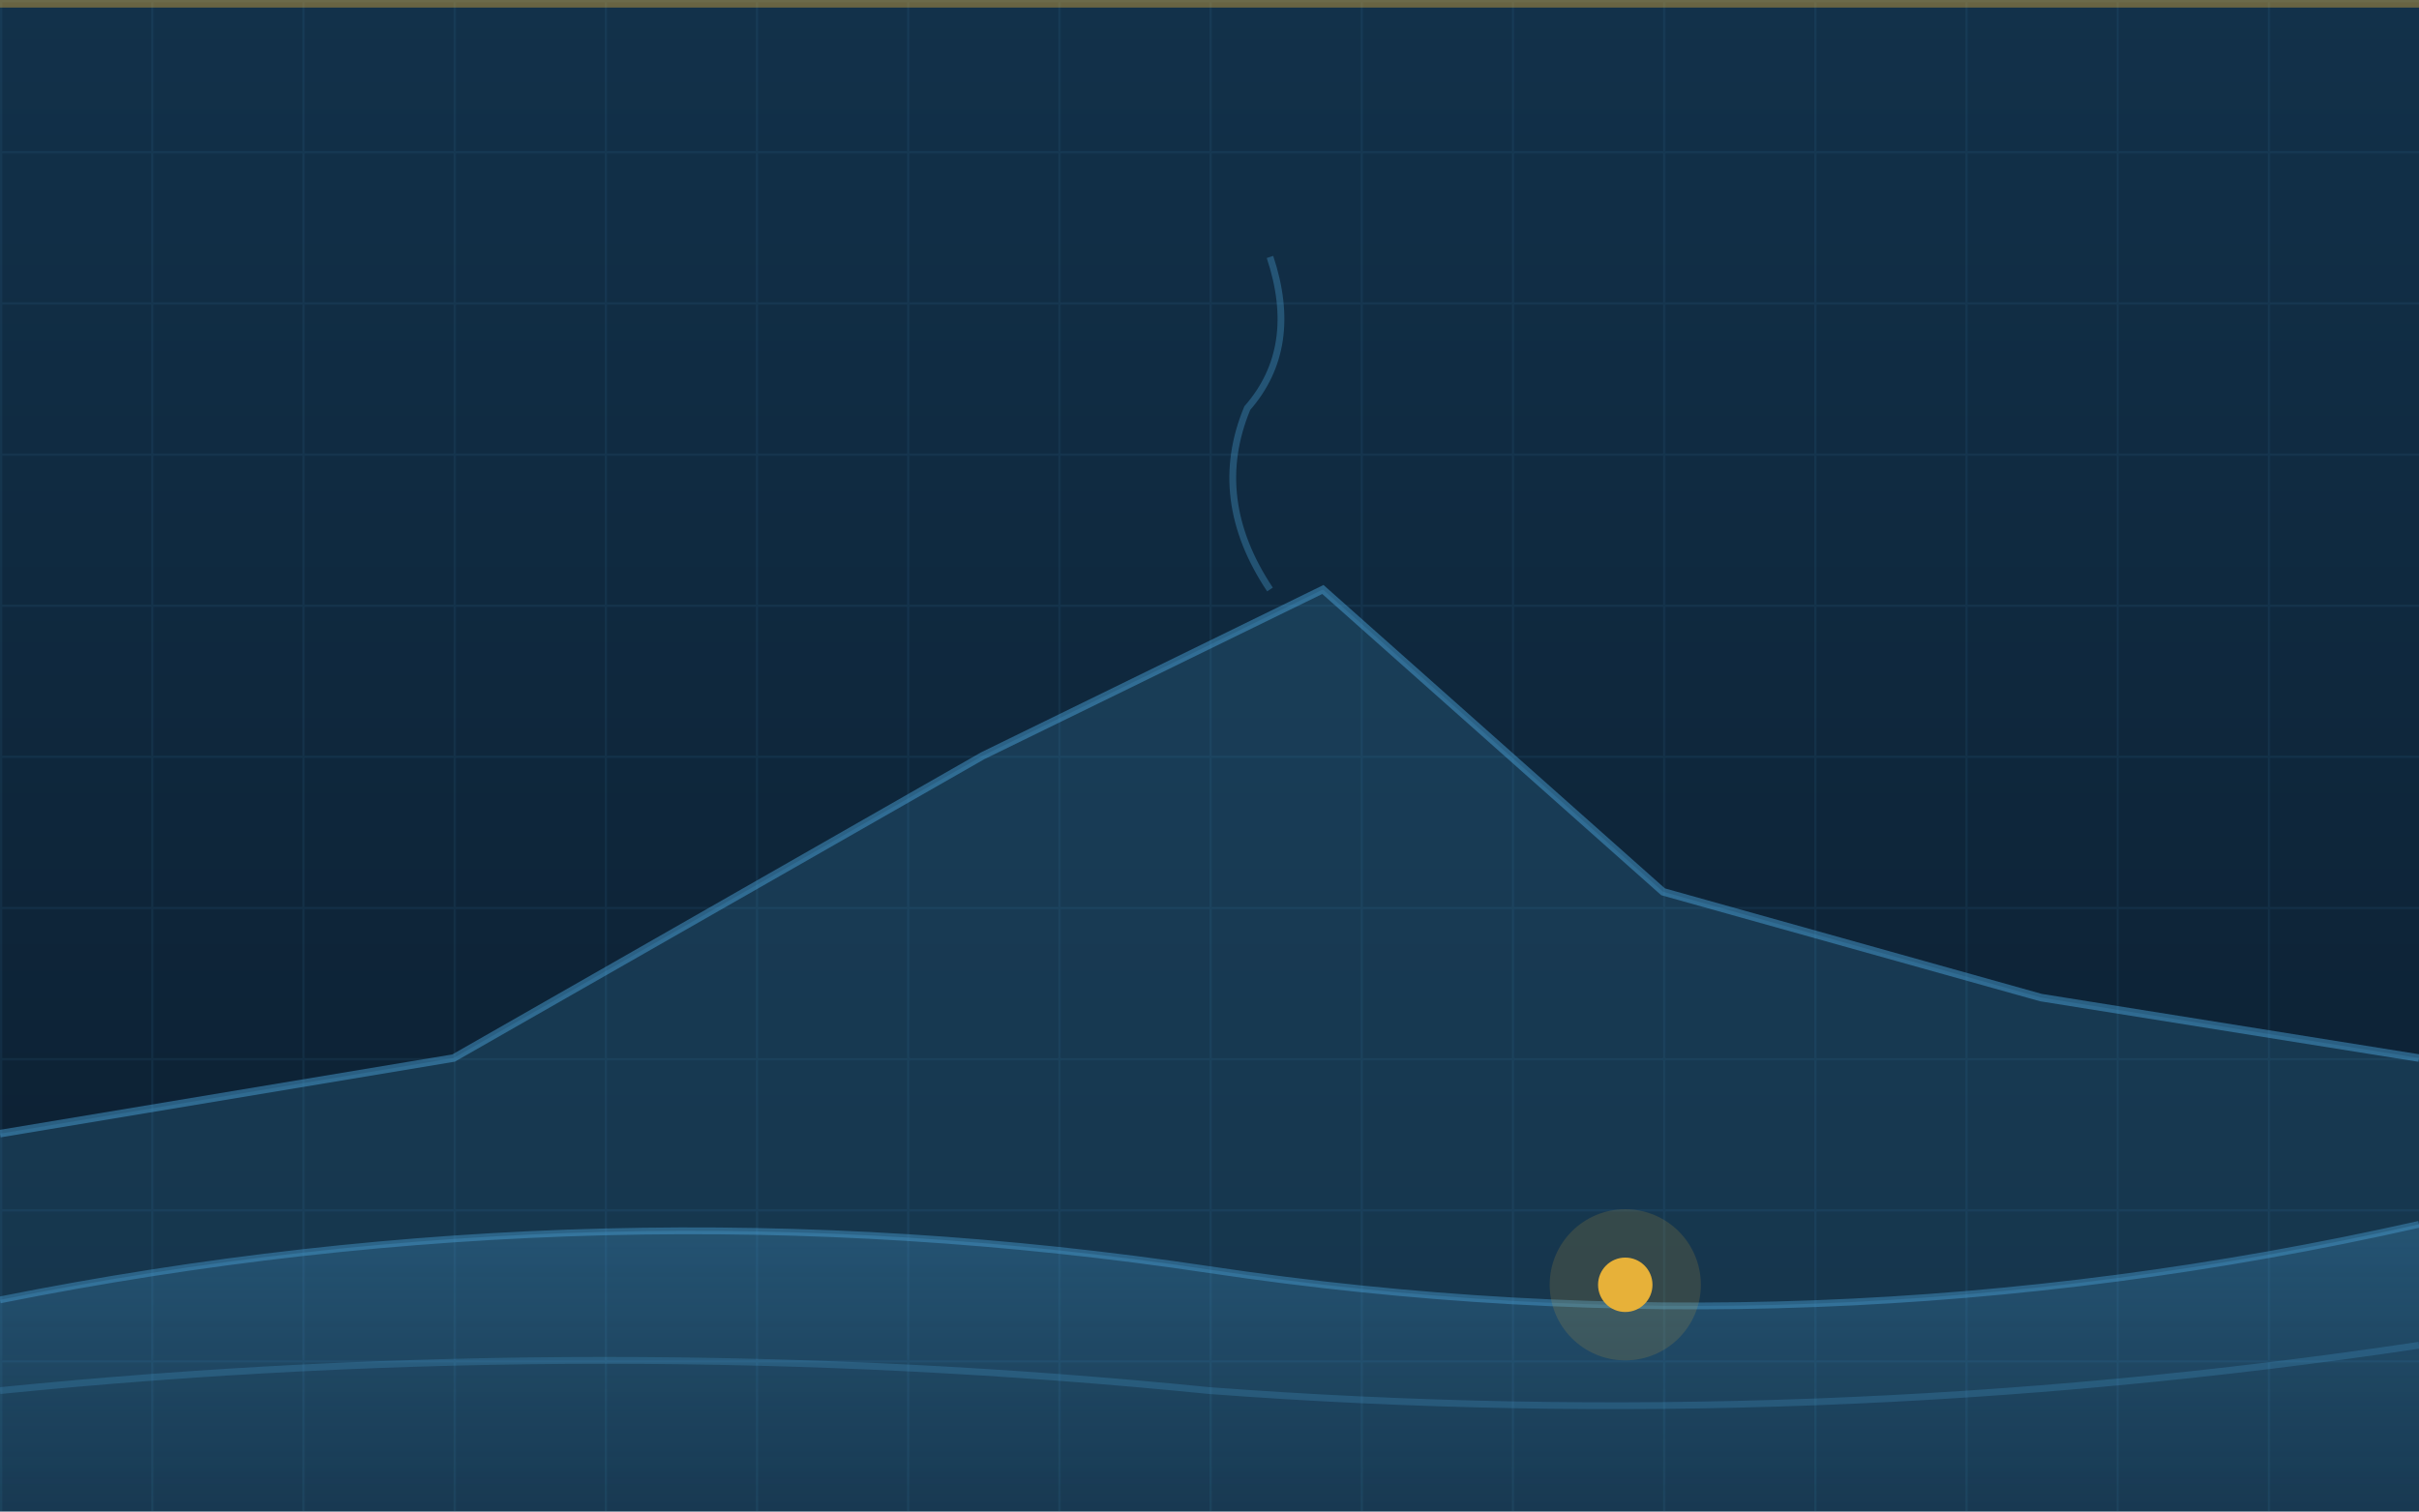
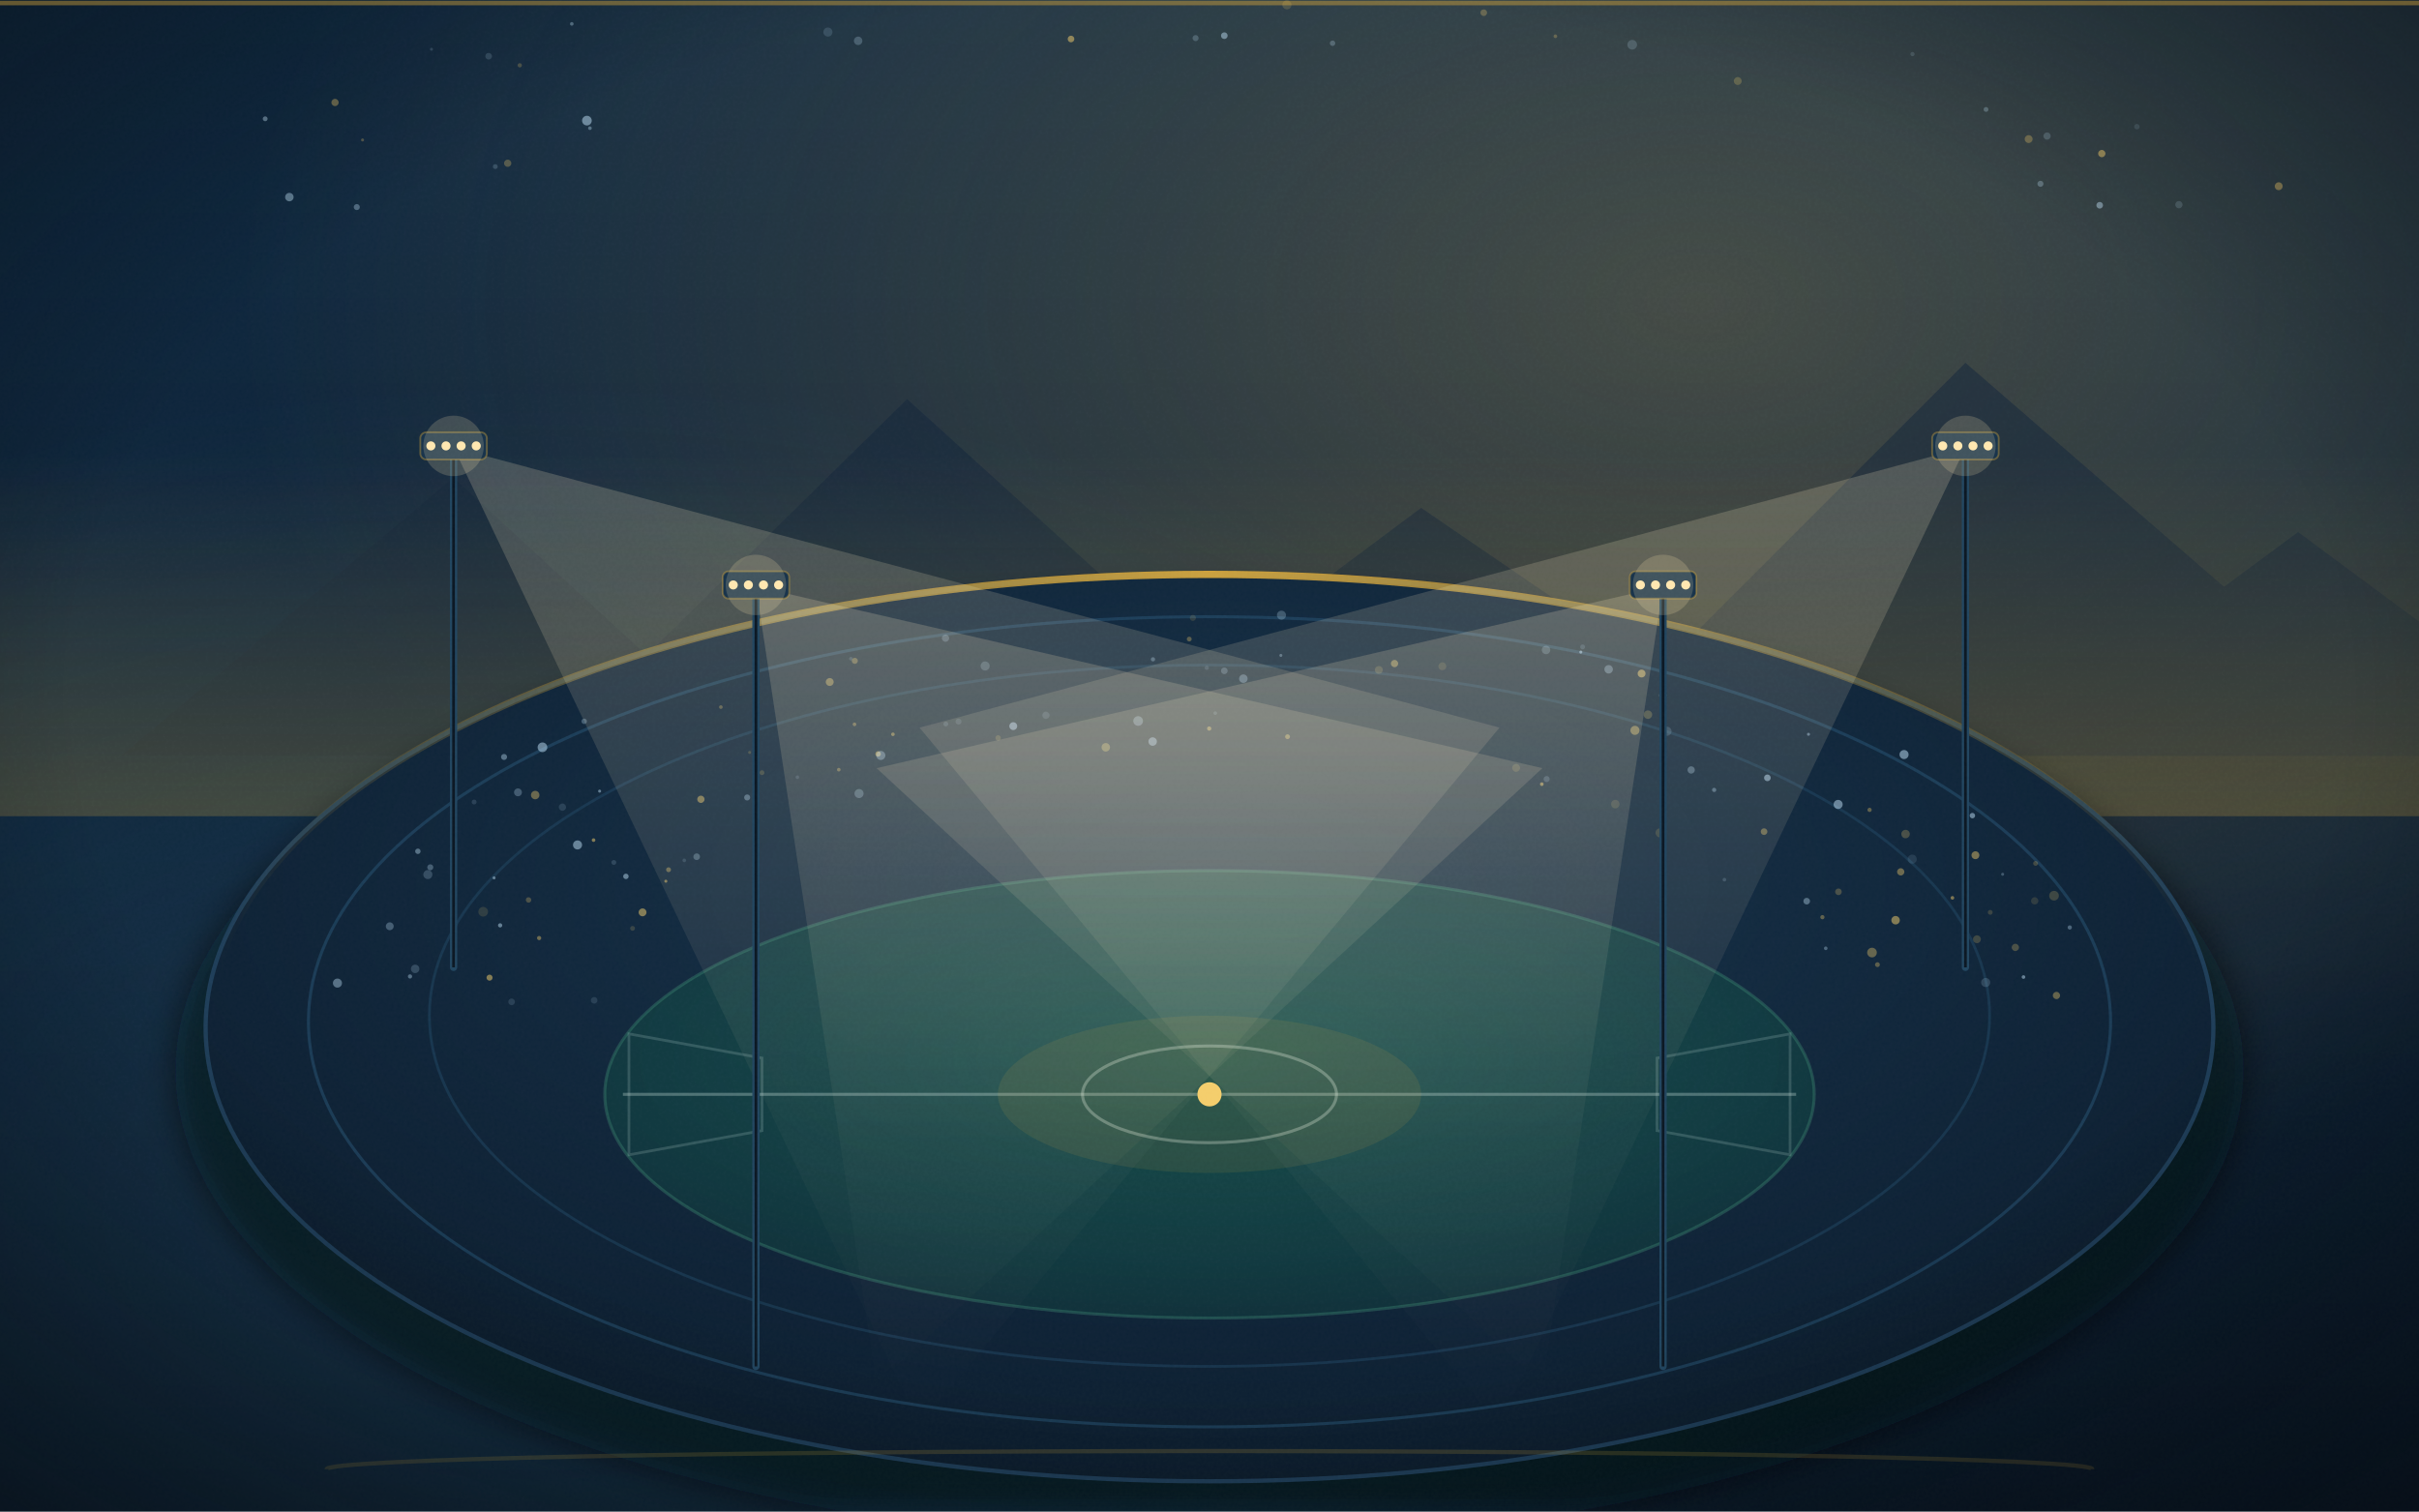
- <svg xmlns="http://www.w3.org/2000/svg" viewBox="0 0 320 200" role="img" aria-label="Visual istituzionale ispirato a Napoli">
+ <svg xmlns="http://www.w3.org/2000/svg" viewBox="0 0 800 500" role="img" aria-label="Visual editoriale originale ispirato all'atmosfera di uno stadio a Napoli" preserveAspectRatio="xMidYMid slice">
  <defs>
    <linearGradient id="sky" x1="0" y1="0" x2="0" y2="1">
-       <stop offset="0" stop-color="#12314a" />
-       <stop offset="1" stop-color="#0b1d2e" />
-     </linearGradient>
-     <linearGradient id="sea" x1="0" y1="0" x2="0" y2="1">
-       <stop offset="0" stop-color="#4fa9e0" stop-opacity="0.25" />
-       <stop offset="1" stop-color="#4fa9e0" stop-opacity="0.05" />
-     </linearGradient>
-     <pattern id="grid" width="20" height="20" patternUnits="userSpaceOnUse">
-       <path d="M 20 0 L 0 0 0 20" fill="none" stroke="#4fa9e0" stroke-opacity="0.08" stroke-width="0.6" />
-     </pattern>
+       <stop offset="0" stop-color="#0e2942" />
+       <stop offset="0.45" stop-color="#0c2136" />
+       <stop offset="1" stop-color="#081726" />
+     </linearGradient>
+     <radialGradient id="glowA" cx="70%" cy="20%" r="60%">
+       <stop offset="0" stop-color="#f0c060" stop-opacity="0.24" />
+       <stop offset="1" stop-color="#f0c060" stop-opacity="0" />
+     </radialGradient>
+     <radialGradient id="glowB" cx="22%" cy="80%" r="55%">
+       <stop offset="0" stop-color="#4FA9E0" stop-opacity="0.16" />
+       <stop offset="1" stop-color="#4FA9E0" stop-opacity="0" />
+     </radialGradient>
+     <linearGradient id="horizonGlow" x1="0" y1="1" x2="0" y2="0">
+       <stop offset="0" stop-color="#E8B23A" stop-opacity="0.22" />
+       <stop offset="1" stop-color="#E8B23A" stop-opacity="0" />
+     </linearGradient>
+     <radialGradient id="bowlFill" cx="50%" cy="34%" r="72%">
+       <stop offset="0" stop-color="#16324a" />
+       <stop offset="0.7" stop-color="#0d2135" />
+       <stop offset="1" stop-color="#0a1a2a" />
+     </radialGradient>
+     <radialGradient id="pitch" cx="50%" cy="42%" r="70%">
+       <stop offset="0" stop-color="#1c6b52" stop-opacity="0.55" />
+       <stop offset="0.6" stop-color="#12594a" stop-opacity="0.42" />
+       <stop offset="1" stop-color="#0c2f34" stop-opacity="0.5" />
+     </radialGradient>
+     <linearGradient id="beamgrad" x1="0" y1="0" x2="0" y2="1">
+       <stop offset="0" stop-color="#ffe7b0" stop-opacity="0.20" />
+       <stop offset="0.7" stop-color="#ffe7b0" stop-opacity="0.03" />
+       <stop offset="1" stop-color="#ffe7b0" stop-opacity="0" />
+     </linearGradient>
+     <linearGradient id="rim" x1="0" y1="0" x2="1" y2="0">
+       <stop offset="0" stop-color="#E8B23A" stop-opacity="0" />
+       <stop offset="0.5" stop-color="#E8B23A" stop-opacity="0.85" />
+       <stop offset="1" stop-color="#E8B23A" stop-opacity="0" />
+     </linearGradient>
+     <filter id="grain">
+       <feTurbulence type="fractalNoise" baseFrequency="0.9" numOctaves="2" stitchTiles="stitch" result="n" />
+       <feColorMatrix in="n" type="matrix" values="0 0 0 0 1  0 0 0 0 1  0 0 0 0 1  0 0 0 0.5 0" />
+     </filter>
+     <filter id="soft" x="-40%" y="-40%" width="180%" height="180%">
+       <feGaussianBlur stdDeviation="6" />
+     </filter>
+     <clipPath id="frame">
+       <rect width="800" height="500" rx="0" />
+     </clipPath>
    <style>
-       @keyframes nicPulse { 0%,100% { opacity: 0.55; } 50% { opacity: 1; } }
-       .pulse { animation: nicPulse 3.4s ease-in-out infinite; }
-       @media (prefers-reduced-motion: reduce) { .pulse { animation: none; } }
+       @keyframes ed-pulse { 0%,100% { opacity:.35 } 50% { opacity:.9 } }
+       .ed-pulse { animation: ed-pulse 3.6s ease-in-out infinite; }
+       @keyframes ed-flick { 0%,100% { opacity:.85 } 50% { opacity:1 } }
+       .ed-lamp { animation: ed-flick 4.2s ease-in-out infinite; }
+       @media (prefers-reduced-motion: reduce) { .ed-pulse,.ed-lamp { animation:none } }
    </style>
  </defs>
-   <rect width="320" height="200" fill="url(#sky)" />
-   <rect width="320" height="200" fill="url(#grid)" />
-   <g fill="#4fa9e0" fill-opacity="0.16">
-     <path d="M 0 150 L 60 140 L 130 100 L 175 78 L 220 118 L 270 132 L 320 140 L 320 200 L 0 200 Z" />
+   <g clip-path="url(#frame)">
+     <rect width="800" height="500" fill="url(#sky)" />
+     <rect width="800" height="500" fill="url(#glowA)" />
+     <rect width="800" height="500" fill="url(#glowB)" />
+     <circle cx="390.7" cy="-2.9" r="0.8" fill="#bfe0f5" opacity="0.17" />
+     <circle cx="404.9" cy="11.8" r="1.1" fill="#bfe0f5" opacity="0.47" />
+     <circle cx="189.1" cy="7.9" r="0.6" fill="#bfe0f5" opacity="0.38" />
+     <circle cx="161.6" cy="18.6" r="1.1" fill="#bfe0f5" opacity="0.18" />
+     <circle cx="194.1" cy="39.9" r="1.6" fill="#bfe0f5" opacity="0.50" />
+     <circle cx="337.4" cy="-13.7" r="1.0" fill="#bfe0f5" opacity="0.20" />
+     <circle cx="539.8" cy="14.8" r="1.6" fill="#bfe0f5" opacity="0.19" />
+     <circle cx="171.9" cy="21.6" r="0.7" fill="#F4CD6B" opacity="0.25" />
+     <circle cx="273.8" cy="10.6" r="1.5" fill="#bfe0f5" opacity="0.15" />
+     <circle cx="677.0" cy="45.0" r="1.2" fill="#bfe0f5" opacity="0.21" />
+     <circle cx="632.5" cy="17.9" r="0.7" fill="#bfe0f5" opacity="0.17" />
+     <circle cx="167.9" cy="54.0" r="1.2" fill="#F4CD6B" opacity="0.28" />
+     <circle cx="674.8" cy="60.8" r="1.0" fill="#bfe0f5" opacity="0.30" />
+     <circle cx="656.8" cy="36.2" r="0.8" fill="#bfe0f5" opacity="0.30" />
+     <circle cx="574.7" cy="26.8" r="1.3" fill="#F4CD6B" opacity="0.23" />
+     <circle cx="753.6" cy="61.6" r="1.3" fill="#F4CD6B" opacity="0.46" />
+     <circle cx="440.7" cy="14.3" r="0.9" fill="#bfe0f5" opacity="0.25" />
+     <circle cx="293.6" cy="-2.5" r="0.8" fill="#F4CD6B" opacity="0.41" />
+     <circle cx="118.0" cy="68.5" r="1.0" fill="#bfe0f5" opacity="0.35" />
+     <circle cx="694.4" cy="67.9" r="1.1" fill="#bfe0f5" opacity="0.47" />
+     <circle cx="87.7" cy="39.3" r="0.8" fill="#bfe0f5" opacity="0.48" />
+     <circle cx="110.8" cy="33.9" r="1.2" fill="#F4CD6B" opacity="0.40" />
+     <circle cx="142.7" cy="16.3" r="0.5" fill="#bfe0f5" opacity="0.19" />
+     <circle cx="95.7" cy="65.2" r="1.4" fill="#bfe0f5" opacity="0.45" />
+     <circle cx="395.4" cy="12.6" r="1.0" fill="#bfe0f5" opacity="0.23" />
+     <circle cx="283.8" cy="13.5" r="1.4" fill="#bfe0f5" opacity="0.24" />
+     <circle cx="195.1" cy="42.4" r="0.6" fill="#bfe0f5" opacity="0.37" />
+     <circle cx="119.9" cy="46.3" r="0.5" fill="#F4CD6B" opacity="0.29" />
+     <circle cx="349.7" cy="-7.5" r="1.5" fill="#F4CD6B" opacity="0.26" />
+     <circle cx="514.4" cy="12.0" r="0.6" fill="#F4CD6B" opacity="0.26" />
+     <circle cx="163.8" cy="55.1" r="0.8" fill="#bfe0f5" opacity="0.19" />
+     <circle cx="490.7" cy="4.2" r="1.1" fill="#F4CD6B" opacity="0.27" />
+     <circle cx="425.6" cy="1.6" r="1.5" fill="#F4CD6B" opacity="0.17" />
+     <circle cx="398.7" cy="-13.5" r="1.0" fill="#F4CD6B" opacity="0.39" />
+     <circle cx="670.9" cy="46.0" r="1.3" fill="#F4CD6B" opacity="0.32" />
+     <circle cx="695.1" cy="50.8" r="1.2" fill="#F4CD6B" opacity="0.52" />
+     <circle cx="354.2" cy="12.9" r="1.1" fill="#F4CD6B" opacity="0.51" />
+     <circle cx="288.7" cy="-4.2" r="1.1" fill="#bfe0f5" opacity="0.43" />
+     <circle cx="706.7" cy="41.9" r="0.9" fill="#bfe0f5" opacity="0.14" />
+     <circle cx="720.6" cy="67.7" r="1.2" fill="#bfe0f5" opacity="0.18" />
+     <g opacity="0.5">
+       <polygon points="40 250, 150 158, 250 250" fill="#10233a" />
+       <polygon points="180 250, 300 132, 430 250" fill="#10233a" />
+       <polygon points="360 250, 470 168, 590 250" fill="#10233a" />
+       <polygon points="520 250, 650 120, 800 250" fill="#10233a" />
+       <polygon points="660 250, 760 176, 860 250" fill="#10233a" />
+     </g>
+     <rect x="0" y="150" width="800" height="120" fill="url(#horizonGlow)" />
+     <g filter="url(#soft)">
+       <ellipse cx="400" cy="354" rx="342" ry="156" fill="#050e18" opacity="0.6" />
+     </g>
+     <ellipse cx="400" cy="340" rx="332" ry="150" fill="url(#bowlFill)" stroke="#1d3d58" stroke-width="1.4" />
+     <g fill="none" stroke="#25506f" stroke-opacity="0.55">
+       <ellipse cx="400" cy="338" rx="298" ry="134" stroke-width="1" />
+       <ellipse cx="400" cy="336" rx="258" ry="116" stroke-width="0.9" stroke-opacity="0.4" />
+     </g>
+     <circle cx="290.4" cy="249.4" r="0.9" fill="#F4CD6B" opacity="0.49" />
+     <circle cx="193.2" cy="238.6" r="0.9" fill="#bfe0f5" opacity="0.29" />
+     <circle cx="666.5" cy="313.4" r="1.2" fill="#F4CD6B" opacity="0.26" />
+     <circle cx="111.6" cy="325.2" r="1.5" fill="#bfe0f5" opacity="0.41" />
+     <circle cx="231.8" cy="264.4" r="1.2" fill="#F4CD6B" opacity="0.46" />
+     <circle cx="295.3" cy="242.9" r="0.6" fill="#F4CD6B" opacity="0.41" />
+     <circle cx="404.9" cy="221.9" r="1.1" fill="#bfe0f5" opacity="0.23" />
+     <circle cx="317.0" cy="238.7" r="1.0" fill="#bfe0f5" opacity="0.13" />
+     <circle cx="684.5" cy="306.8" r="0.7" fill="#bfe0f5" opacity="0.34" />
+     <circle cx="597.5" cy="298.1" r="1.1" fill="#bfe0f5" opacity="0.38" />
+     <circle cx="549.0" cy="275.5" r="1.5" fill="#F4CD6B" opacity="0.15" />
+     <circle cx="607.9" cy="266.1" r="1.5" fill="#bfe0f5" opacity="0.50" />
+     <circle cx="179.4" cy="247.2" r="1.6" fill="#bfe0f5" opacity="0.50" />
+     <circle cx="399.1" cy="220.9" r="0.7" fill="#bfe0f5" opacity="0.14" />
+     <circle cx="161.9" cy="323.4" r="1.0" fill="#F4CD6B" opacity="0.51" />
+     <circle cx="511.3" cy="215.0" r="1.4" fill="#bfe0f5" opacity="0.21" />
+     <circle cx="523.4" cy="214.0" r="0.8" fill="#bfe0f5" opacity="0.15" />
+     <circle cx="540.7" cy="241.6" r="1.5" fill="#F4CD6B" opacity="0.40" />
+     <circle cx="221.1" cy="287.7" r="0.8" fill="#F4CD6B" opacity="0.36" />
+     <circle cx="252.0" cy="255.6" r="0.8" fill="#F4CD6B" opacity="0.19" />
+     <circle cx="673.2" cy="285.6" r="0.8" fill="#F4CD6B" opacity="0.22" />
+     <circle cx="658.2" cy="301.8" r="0.8" fill="#F4CD6B" opacity="0.18" />
+     <circle cx="393.3" cy="211.4" r="0.8" fill="#F4CD6B" opacity="0.32" />
+     <circle cx="549.9" cy="230.0" r="1.2" fill="#bfe0f5" opacity="0.39" />
+     <circle cx="669.2" cy="323.2" r="0.6" fill="#bfe0f5" opacity="0.49" />
+     <circle cx="312.8" cy="239.5" r="0.8" fill="#bfe0f5" opacity="0.15" />
+     <circle cx="226.3" cy="284.6" r="0.6" fill="#bfe0f5" opacity="0.15" />
+     <circle cx="345.9" cy="236.6" r="1.2" fill="#bfe0f5" opacity="0.14" />
+     <circle cx="196.5" cy="330.9" r="1.1" fill="#bfe0f5" opacity="0.13" />
+     <circle cx="365.7" cy="247.2" r="1.4" fill="#F4CD6B" opacity="0.33" />
+     <circle cx="282.6" cy="239.6" r="0.6" fill="#F4CD6B" opacity="0.35" />
+     <circle cx="376.4" cy="238.5" r="1.6" fill="#bfe0f5" opacity="0.29" />
+     <circle cx="456.0" cy="221.6" r="1.3" fill="#F4CD6B" opacity="0.17" />
+     <circle cx="583.4" cy="275.1" r="1.1" fill="#F4CD6B" opacity="0.36" />
+     <circle cx="630.2" cy="275.9" r="1.4" fill="#F4CD6B" opacity="0.25" />
+     <circle cx="522.8" cy="215.7" r="0.5" fill="#bfe0f5" opacity="0.50" />
+     <circle cx="679.3" cy="296.3" r="1.6" fill="#F4CD6B" opacity="0.20" />
+     <circle cx="198.3" cy="261.7" r="0.5" fill="#bfe0f5" opacity="0.46" />
+     <circle cx="534.2" cy="266.0" r="1.4" fill="#F4CD6B" opacity="0.14" />
+     <circle cx="559.3" cy="254.7" r="1.2" fill="#bfe0f5" opacity="0.31" />
+     <circle cx="501.4" cy="254.0" r="1.3" fill="#F4CD6B" opacity="0.15" />
+     <circle cx="603.8" cy="313.7" r="0.6" fill="#bfe0f5" opacity="0.34" />
+     <circle cx="282.7" cy="218.6" r="1.0" fill="#F4CD6B" opacity="0.32" />
+     <circle cx="263.7" cy="257.1" r="0.6" fill="#bfe0f5" opacity="0.14" />
+     <circle cx="291.3" cy="249.9" r="1.5" fill="#bfe0f5" opacity="0.33" />
+     <circle cx="608.0" cy="295.0" r="1.1" fill="#F4CD6B" opacity="0.25" />
+     <circle cx="220.2" cy="291.5" r="0.5" fill="#F4CD6B" opacity="0.48" />
+     <circle cx="169.2" cy="331.4" r="1.1" fill="#bfe0f5" opacity="0.14" />
+     <circle cx="281.4" cy="217.9" r="0.6" fill="#bfe0f5" opacity="0.16" />
+     <circle cx="274.4" cy="225.6" r="1.3" fill="#F4CD6B" opacity="0.40" />
+     <circle cx="137.3" cy="320.5" r="1.4" fill="#bfe0f5" opacity="0.20" />
+     <circle cx="645.7" cy="297.0" r="0.6" fill="#F4CD6B" opacity="0.47" />
+     <circle cx="620.9" cy="319.1" r="0.8" fill="#F4CD6B" opacity="0.33" />
+     <circle cx="401.9" cy="235.9" r="0.6" fill="#bfe0f5" opacity="0.16" />
+     <circle cx="461.2" cy="219.5" r="1.2" fill="#F4CD6B" opacity="0.40" />
+     <circle cx="128.9" cy="306.4" r="1.3" fill="#bfe0f5" opacity="0.30" />
+     <circle cx="399.9" cy="241.0" r="0.7" fill="#F4CD6B" opacity="0.43" />
+     <circle cx="381.2" cy="245.3" r="1.4" fill="#bfe0f5" opacity="0.40" />
+     <circle cx="566.9" cy="261.3" r="0.7" fill="#bfe0f5" opacity="0.34" />
+     <circle cx="174.8" cy="297.7" r="0.9" fill="#F4CD6B" opacity="0.26" />
+     <circle cx="542.9" cy="222.8" r="1.3" fill="#F4CD6B" opacity="0.51" />
+     <circle cx="212.5" cy="301.8" r="1.3" fill="#F4CD6B" opacity="0.50" />
+     <circle cx="335.1" cy="240.2" r="1.3" fill="#bfe0f5" opacity="0.47" />
+     <circle cx="247.1" cy="263.8" r="1.0" fill="#bfe0f5" opacity="0.34" />
+     <circle cx="166.7" cy="250.4" r="1.0" fill="#bfe0f5" opacity="0.40" />
+     <circle cx="381.3" cy="218.1" r="0.7" fill="#bfe0f5" opacity="0.31" />
+     <circle cx="277.4" cy="254.6" r="0.6" fill="#F4CD6B" opacity="0.34" />
+     <circle cx="207.0" cy="289.9" r="0.9" fill="#bfe0f5" opacity="0.48" />
+     <circle cx="325.8" cy="220.3" r="1.5" fill="#bfe0f5" opacity="0.20" />
+     <circle cx="672.9" cy="298.0" r="1.2" fill="#F4CD6B" opacity="0.14" />
+     <circle cx="680.1" cy="329.3" r="1.2" fill="#F4CD6B" opacity="0.37" />
+     <circle cx="247.9" cy="248.9" r="0.5" fill="#F4CD6B" opacity="0.18" />
+     <circle cx="203.0" cy="285.3" r="0.8" fill="#bfe0f5" opacity="0.17" />
+     <circle cx="652.3" cy="269.8" r="0.9" fill="#bfe0f5" opacity="0.50" />
+     <circle cx="230.4" cy="283.4" r="1.1" fill="#bfe0f5" opacity="0.28" />
+     <circle cx="163.4" cy="290.4" r="0.5" fill="#bfe0f5" opacity="0.47" />
+     <circle cx="584.5" cy="257.3" r="1.1" fill="#bfe0f5" opacity="0.50" />
+     <circle cx="186.0" cy="267.0" r="1.2" fill="#bfe0f5" opacity="0.14" />
+     <circle cx="662.3" cy="289.2" r="0.5" fill="#bfe0f5" opacity="0.27" />
+     <circle cx="650.3" cy="277.5" r="0.8" fill="#F4CD6B" opacity="0.42" />
+     <circle cx="330.1" cy="244.1" r="0.9" fill="#F4CD6B" opacity="0.18" />
+     <circle cx="425.8" cy="243.7" r="0.8" fill="#F4CD6B" opacity="0.39" />
+     <circle cx="171.3" cy="262.1" r="1.3" fill="#bfe0f5" opacity="0.28" />
+     <circle cx="653.3" cy="282.9" r="1.3" fill="#F4CD6B" opacity="0.45" />
+     <circle cx="191.0" cy="279.5" r="1.5" fill="#bfe0f5" opacity="0.49" />
+     <circle cx="632.4" cy="284.2" r="1.5" fill="#bfe0f5" opacity="0.12" />
+     <circle cx="551.3" cy="241.9" r="1.5" fill="#bfe0f5" opacity="0.17" />
+     <circle cx="570.3" cy="291.0" r="0.6" fill="#bfe0f5" opacity="0.18" />
+     <circle cx="619.1" cy="315.1" r="1.6" fill="#F4CD6B" opacity="0.37" />
+     <circle cx="656.7" cy="325.0" r="1.5" fill="#bfe0f5" opacity="0.18" />
+     <circle cx="532.0" cy="221.4" r="1.4" fill="#bfe0f5" opacity="0.31" />
+     <circle cx="423.8" cy="203.5" r="1.5" fill="#bfe0f5" opacity="0.26" />
+     <circle cx="629.7" cy="249.6" r="1.5" fill="#bfe0f5" opacity="0.51" />
+     <circle cx="509.9" cy="259.4" r="0.6" fill="#F4CD6B" opacity="0.50" />
+     <circle cx="545.0" cy="236.4" r="1.4" fill="#F4CD6B" opacity="0.23" />
+     <circle cx="177.0" cy="263.0" r="1.4" fill="#F4CD6B" opacity="0.39" />
+     <circle cx="135.6" cy="323.0" r="0.7" fill="#bfe0f5" opacity="0.39" />
+     <circle cx="411.2" cy="224.5" r="1.4" fill="#bfe0f5" opacity="0.31" />
+     <circle cx="284.1" cy="262.5" r="1.5" fill="#bfe0f5" opacity="0.26" />
+     <circle cx="598.1" cy="242.9" r="0.5" fill="#bfe0f5" opacity="0.41" />
+     <circle cx="159.8" cy="301.6" r="1.6" fill="#F4CD6B" opacity="0.14" />
+     <circle cx="156.8" cy="265.3" r="0.8" fill="#bfe0f5" opacity="0.15" />
+     <circle cx="653.8" cy="310.7" r="1.3" fill="#F4CD6B" opacity="0.20" />
+     <circle cx="394.5" cy="204.4" r="1.0" fill="#F4CD6B" opacity="0.14" />
+     <circle cx="626.9" cy="304.4" r="1.4" fill="#F4CD6B" opacity="0.50" />
+     <circle cx="511.5" cy="257.7" r="1.0" fill="#bfe0f5" opacity="0.19" />
+     <circle cx="618.3" cy="267.9" r="0.7" fill="#F4CD6B" opacity="0.35" />
+     <circle cx="477.0" cy="220.4" r="1.3" fill="#F4CD6B" opacity="0.14" />
+     <circle cx="178.3" cy="310.3" r="0.7" fill="#F4CD6B" opacity="0.41" />
+     <circle cx="138.2" cy="281.6" r="0.9" fill="#bfe0f5" opacity="0.40" />
+     <circle cx="238.4" cy="233.9" r="0.6" fill="#F4CD6B" opacity="0.29" />
+     <circle cx="196.3" cy="277.9" r="0.6" fill="#F4CD6B" opacity="0.50" />
+     <circle cx="423.6" cy="216.8" r="0.5" fill="#bfe0f5" opacity="0.33" />
+     <circle cx="141.5" cy="289.3" r="1.5" fill="#bfe0f5" opacity="0.21" />
+     <circle cx="165.4" cy="306.1" r="0.7" fill="#bfe0f5" opacity="0.48" />
+     <circle cx="209.2" cy="307.1" r="0.8" fill="#F4CD6B" opacity="0.17" />
+     <circle cx="142.3" cy="286.9" r="1.0" fill="#bfe0f5" opacity="0.30" />
+     <circle cx="628.6" cy="288.4" r="1.2" fill="#F4CD6B" opacity="0.40" />
+     <circle cx="602.7" cy="303.4" r="0.7" fill="#F4CD6B" opacity="0.35" />
+     <circle cx="312.7" cy="211.1" r="1.2" fill="#bfe0f5" opacity="0.23" />
+     <path d="M 70 338 A 330 148 0 0 1 730 338" fill="none" stroke="url(#rim)" stroke-width="2.4" />
+     <path d="M 108 486 A 292 6 0 0 1 692 486" fill="none" stroke="#E8B23A" stroke-opacity="0.18" stroke-width="1.4" />
+     <ellipse cx="400" cy="362" rx="200" ry="74" fill="url(#pitch)" stroke="#3f8f76" stroke-opacity="0.35" stroke-width="1" />
+     <line x1="206" y1="362" x2="594" y2="362" stroke="#eafaf3" stroke-opacity="0.28" stroke-width="1" />
+     <ellipse cx="400" cy="362" rx="42" ry="16" fill="none" stroke="#eafaf3" stroke-opacity="0.3" stroke-width="1" />
+     <circle cx="400" cy="362" r="2" fill="#eafaf3" fill-opacity="0.4" />
+     <path d="M 208 342 L 252 350 L 252 374 L 208 382 Z" fill="none" stroke="#eafaf3" stroke-opacity="0.16" stroke-width="0.9" />
+     <path d="M 592 342 L 548 350 L 548 374 L 592 382 Z" fill="none" stroke="#eafaf3" stroke-opacity="0.16" stroke-width="0.9" />
+     <g style="mix-blend-mode:screen">
+       <polygon points="150 148, 304.1 471.3, 495.9 240.7" fill="url(#beamgrad)" />
+       <polygon points="650 148, 304.1 240.7, 495.9 471.3" fill="url(#beamgrad)" />
+       <polygon points="250 194, 289.9 457.9, 510.1 254.1" fill="url(#beamgrad)" />
+       <polygon points="550 194, 289.9 254.1, 510.1 457.9" fill="url(#beamgrad)" />
+     </g>
+     <g class="ed-lamp">
+       <line x1="150" y1="320" x2="150" y2="150" stroke="#20455f" stroke-width="2.4" stroke-linecap="round" />
+       <line x1="150" y1="320" x2="150" y2="150" stroke="#0a1622" stroke-width="0.9" />
+       <rect x="139" y="143" width="22" height="9" rx="2" fill="#16324a" stroke="#E8B23A" stroke-opacity="0.35" stroke-width="0.6" />
+       <circle cx="142.5" cy="147.5" r="1.5" fill="#ffe7b0" />
+       <circle cx="147.5" cy="147.5" r="1.5" fill="#ffe7b0" />
+       <circle cx="152.5" cy="147.5" r="1.5" fill="#ffe7b0" />
+       <circle cx="157.5" cy="147.5" r="1.5" fill="#ffe7b0" />
+       <circle cx="150" cy="147.5" r="10" fill="#ffe7b0" opacity="0.18" />
+       <line x1="650" y1="320" x2="650" y2="150" stroke="#20455f" stroke-width="2.4" stroke-linecap="round" />
+       <line x1="650" y1="320" x2="650" y2="150" stroke="#0a1622" stroke-width="0.9" />
+       <rect x="639" y="143" width="22" height="9" rx="2" fill="#16324a" stroke="#E8B23A" stroke-opacity="0.35" stroke-width="0.6" />
+       <circle cx="642.5" cy="147.5" r="1.5" fill="#ffe7b0" />
+       <circle cx="647.5" cy="147.5" r="1.5" fill="#ffe7b0" />
+       <circle cx="652.5" cy="147.5" r="1.5" fill="#ffe7b0" />
+       <circle cx="657.5" cy="147.5" r="1.5" fill="#ffe7b0" />
+       <circle cx="650" cy="147.5" r="10" fill="#ffe7b0" opacity="0.18" />
+       <line x1="250" y1="452" x2="250" y2="196" stroke="#20455f" stroke-width="2.4" stroke-linecap="round" />
+       <line x1="250" y1="452" x2="250" y2="196" stroke="#0a1622" stroke-width="0.9" />
+       <rect x="239" y="189" width="22" height="9" rx="2" fill="#16324a" stroke="#E8B23A" stroke-opacity="0.35" stroke-width="0.6" />
+       <circle cx="242.5" cy="193.5" r="1.5" fill="#ffe7b0" />
+       <circle cx="247.5" cy="193.5" r="1.5" fill="#ffe7b0" />
+       <circle cx="252.5" cy="193.5" r="1.5" fill="#ffe7b0" />
+       <circle cx="257.5" cy="193.5" r="1.5" fill="#ffe7b0" />
+       <circle cx="250" cy="193.5" r="10" fill="#ffe7b0" opacity="0.18" />
+       <line x1="550" y1="452" x2="550" y2="196" stroke="#20455f" stroke-width="2.4" stroke-linecap="round" />
+       <line x1="550" y1="452" x2="550" y2="196" stroke="#0a1622" stroke-width="0.9" />
+       <rect x="539" y="189" width="22" height="9" rx="2" fill="#16324a" stroke="#E8B23A" stroke-opacity="0.35" stroke-width="0.6" />
+       <circle cx="542.5" cy="193.5" r="1.5" fill="#ffe7b0" />
+       <circle cx="547.5" cy="193.5" r="1.5" fill="#ffe7b0" />
+       <circle cx="552.5" cy="193.5" r="1.5" fill="#ffe7b0" />
+       <circle cx="557.5" cy="193.5" r="1.5" fill="#ffe7b0" />
+       <circle cx="550" cy="193.5" r="10" fill="#ffe7b0" opacity="0.18" />
+     </g>
+     <ellipse cx="400" cy="362" rx="70" ry="26" fill="#E8B23A" opacity="0.10" />
+     <circle cx="400" cy="362" r="4" fill="#F4CD6B" class="ed-pulse" />
+     <rect width="800" height="500" filter="url(#grain)" opacity="0.05" />
+     <rect x="0" y="0" width="800" height="500" fill="url(#vig)" />
  </g>
-   <g fill="none" stroke="#4fa9e0" stroke-opacity="0.45" stroke-width="1">
-     <path d="M 0 150 L 60 140 L 130 100 L 175 78 L 220 118 L 270 132 L 320 140" />
-   </g>
-   <g stroke="#4fa9e0" stroke-opacity="0.32" stroke-width="0.9" fill="none">
-     <path d="M 168 78 Q 160 66 165 54 Q 172 46 168 34" />
-   </g>
-   <path d="M 0 172 Q 80 156 160 168 Q 240 180 320 162 L 320 200 L 0 200 Z" fill="url(#sea)" />
-   <g stroke="#4fa9e0" stroke-opacity="0.4" stroke-width="0.9" fill="none">
-     <path d="M 0 172 Q 80 156 160 168 Q 240 180 320 162" />
-     <path d="M 0 184 Q 80 176 160 184 Q 240 190 320 178" stroke-opacity="0.22" />
-   </g>
-   <circle cx="215" cy="170" r="3.6" fill="#E8B23A" class="pulse" />
-   <circle cx="215" cy="170" r="10" fill="#E8B23A" fill-opacity="0.15" />
-   <line x1="0" y1="0.5" x2="320" y2="0.5" stroke="#E8B23A" stroke-opacity="0.4" stroke-width="1" />
+   <defs>
+     <radialGradient id="vig" cx="50%" cy="46%" r="75%">
+       <stop offset="0.62" stop-color="#000" stop-opacity="0" />
+       <stop offset="1" stop-color="#04070c" stop-opacity="0.55" />
+     </radialGradient>
+   </defs>
+   <line x1="0" y1="1" x2="800" y2="1" stroke="#E8B23A" stroke-opacity="0.4" stroke-width="1.5" />
</svg>
